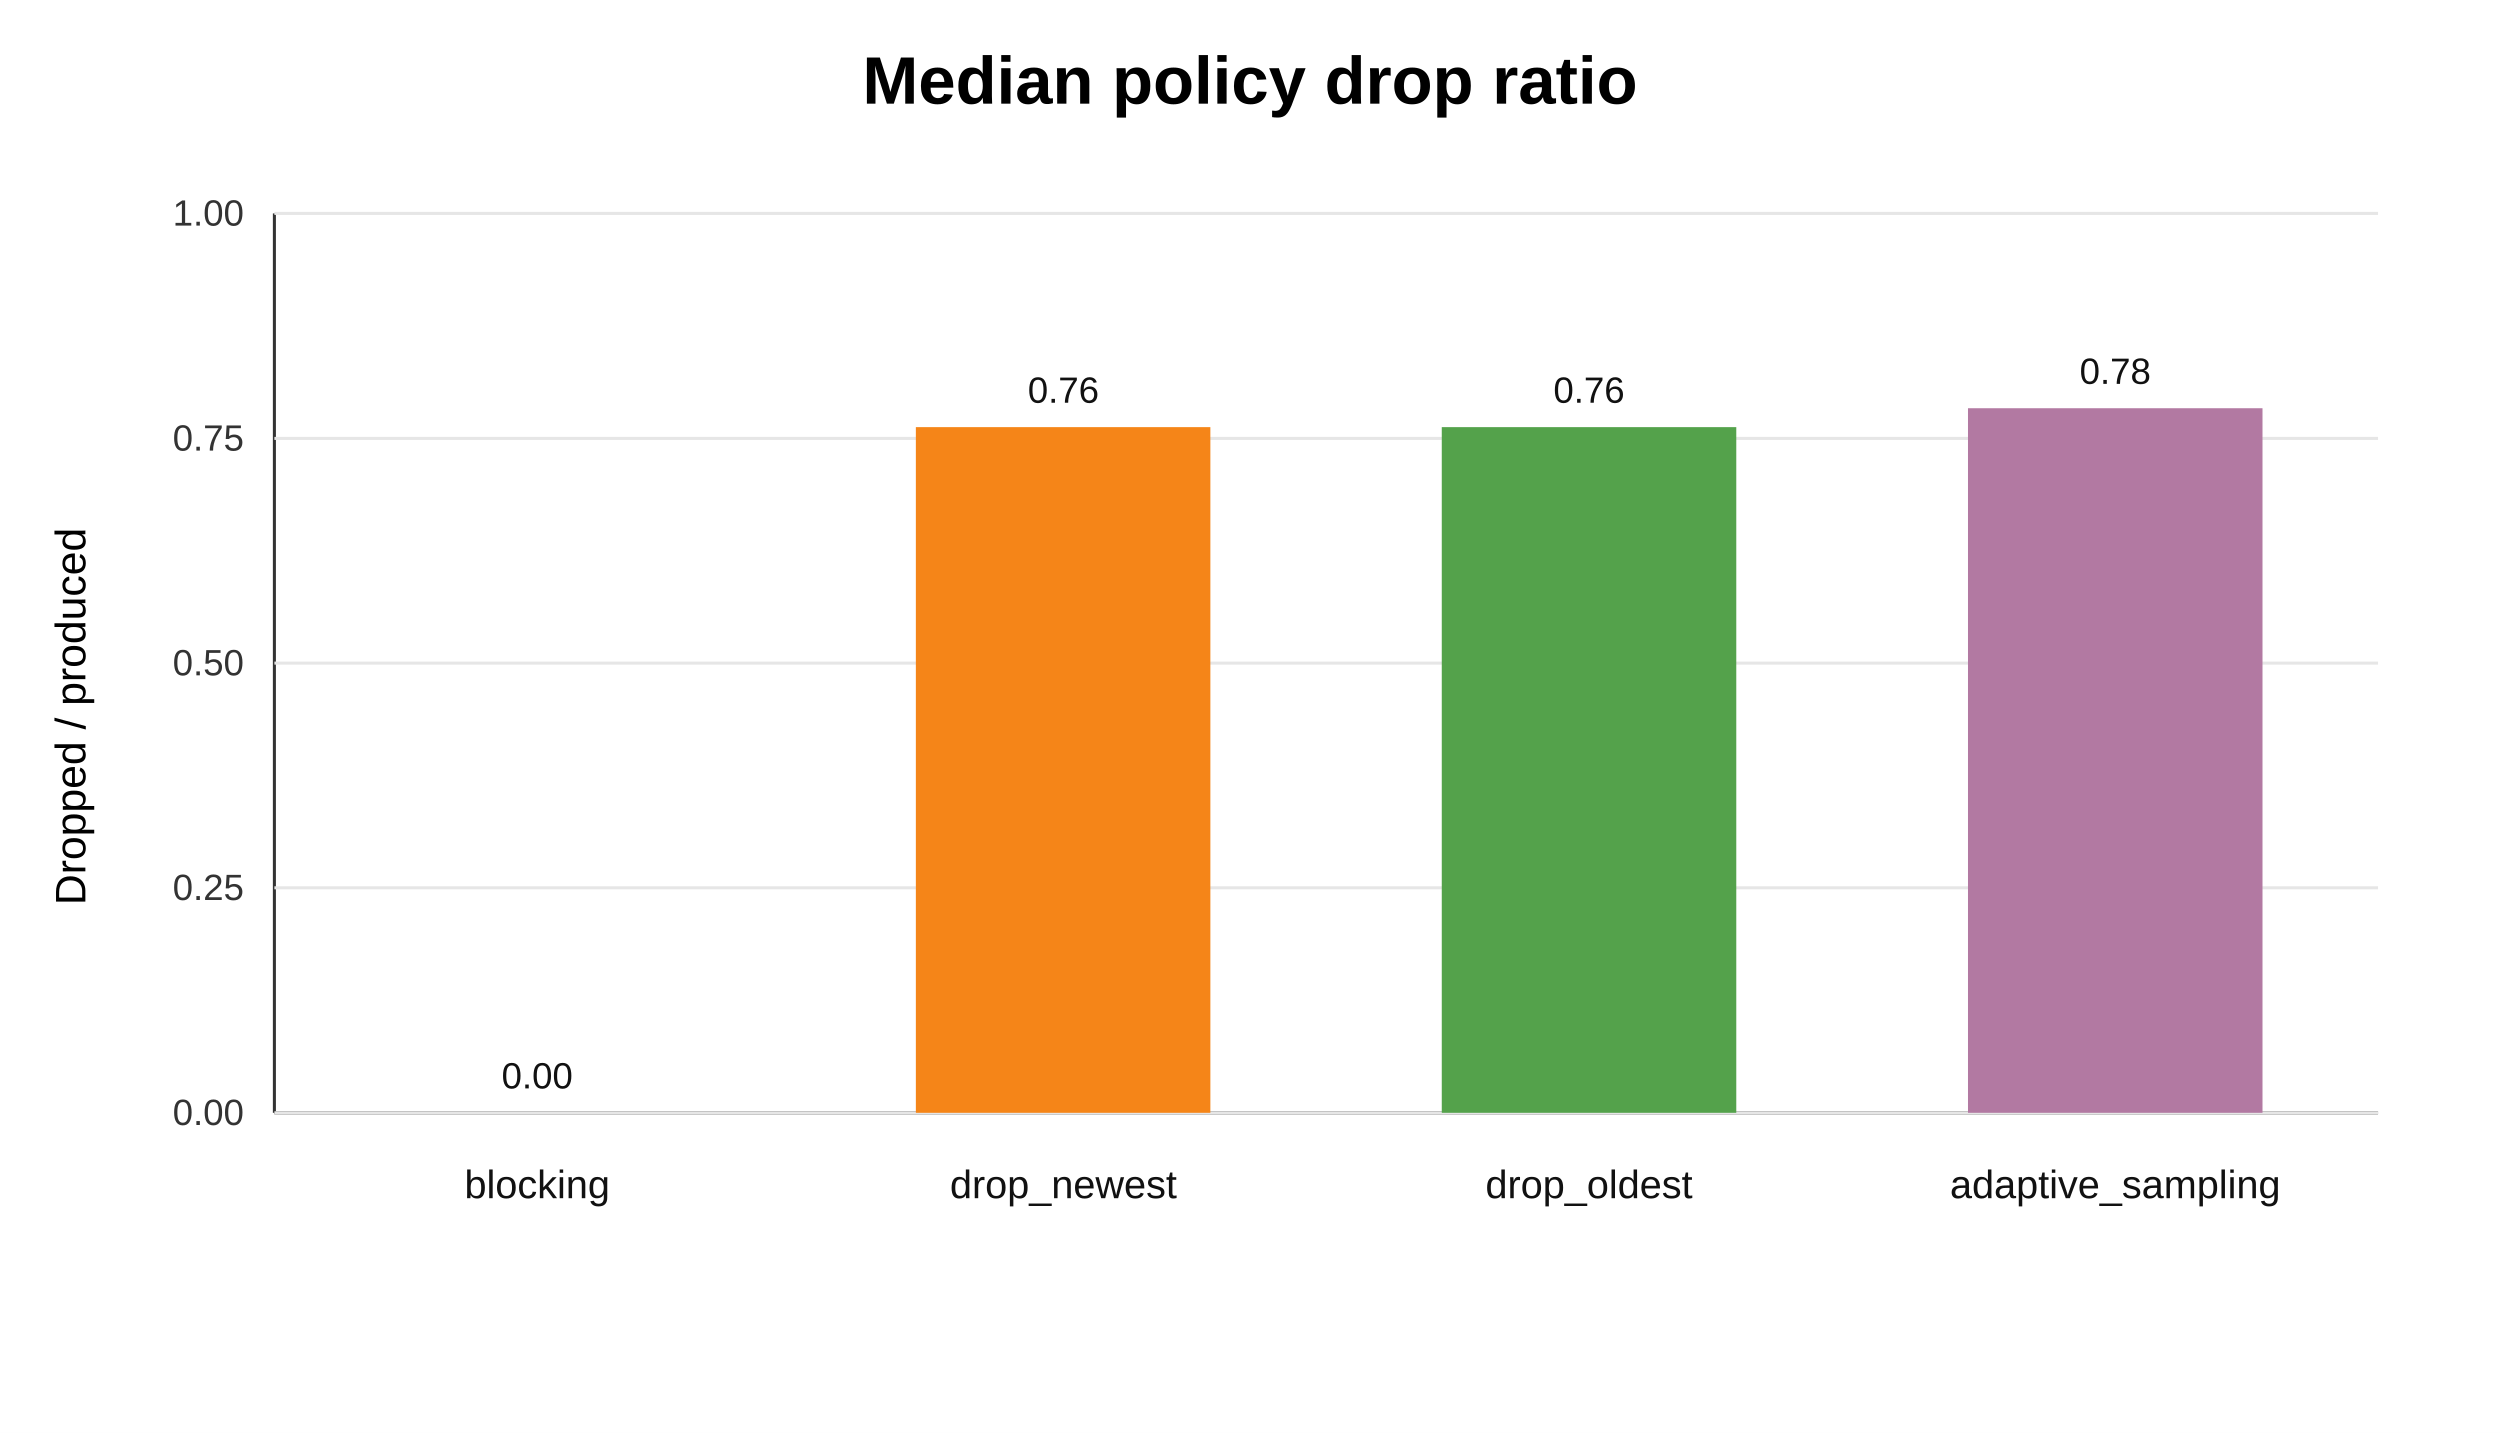
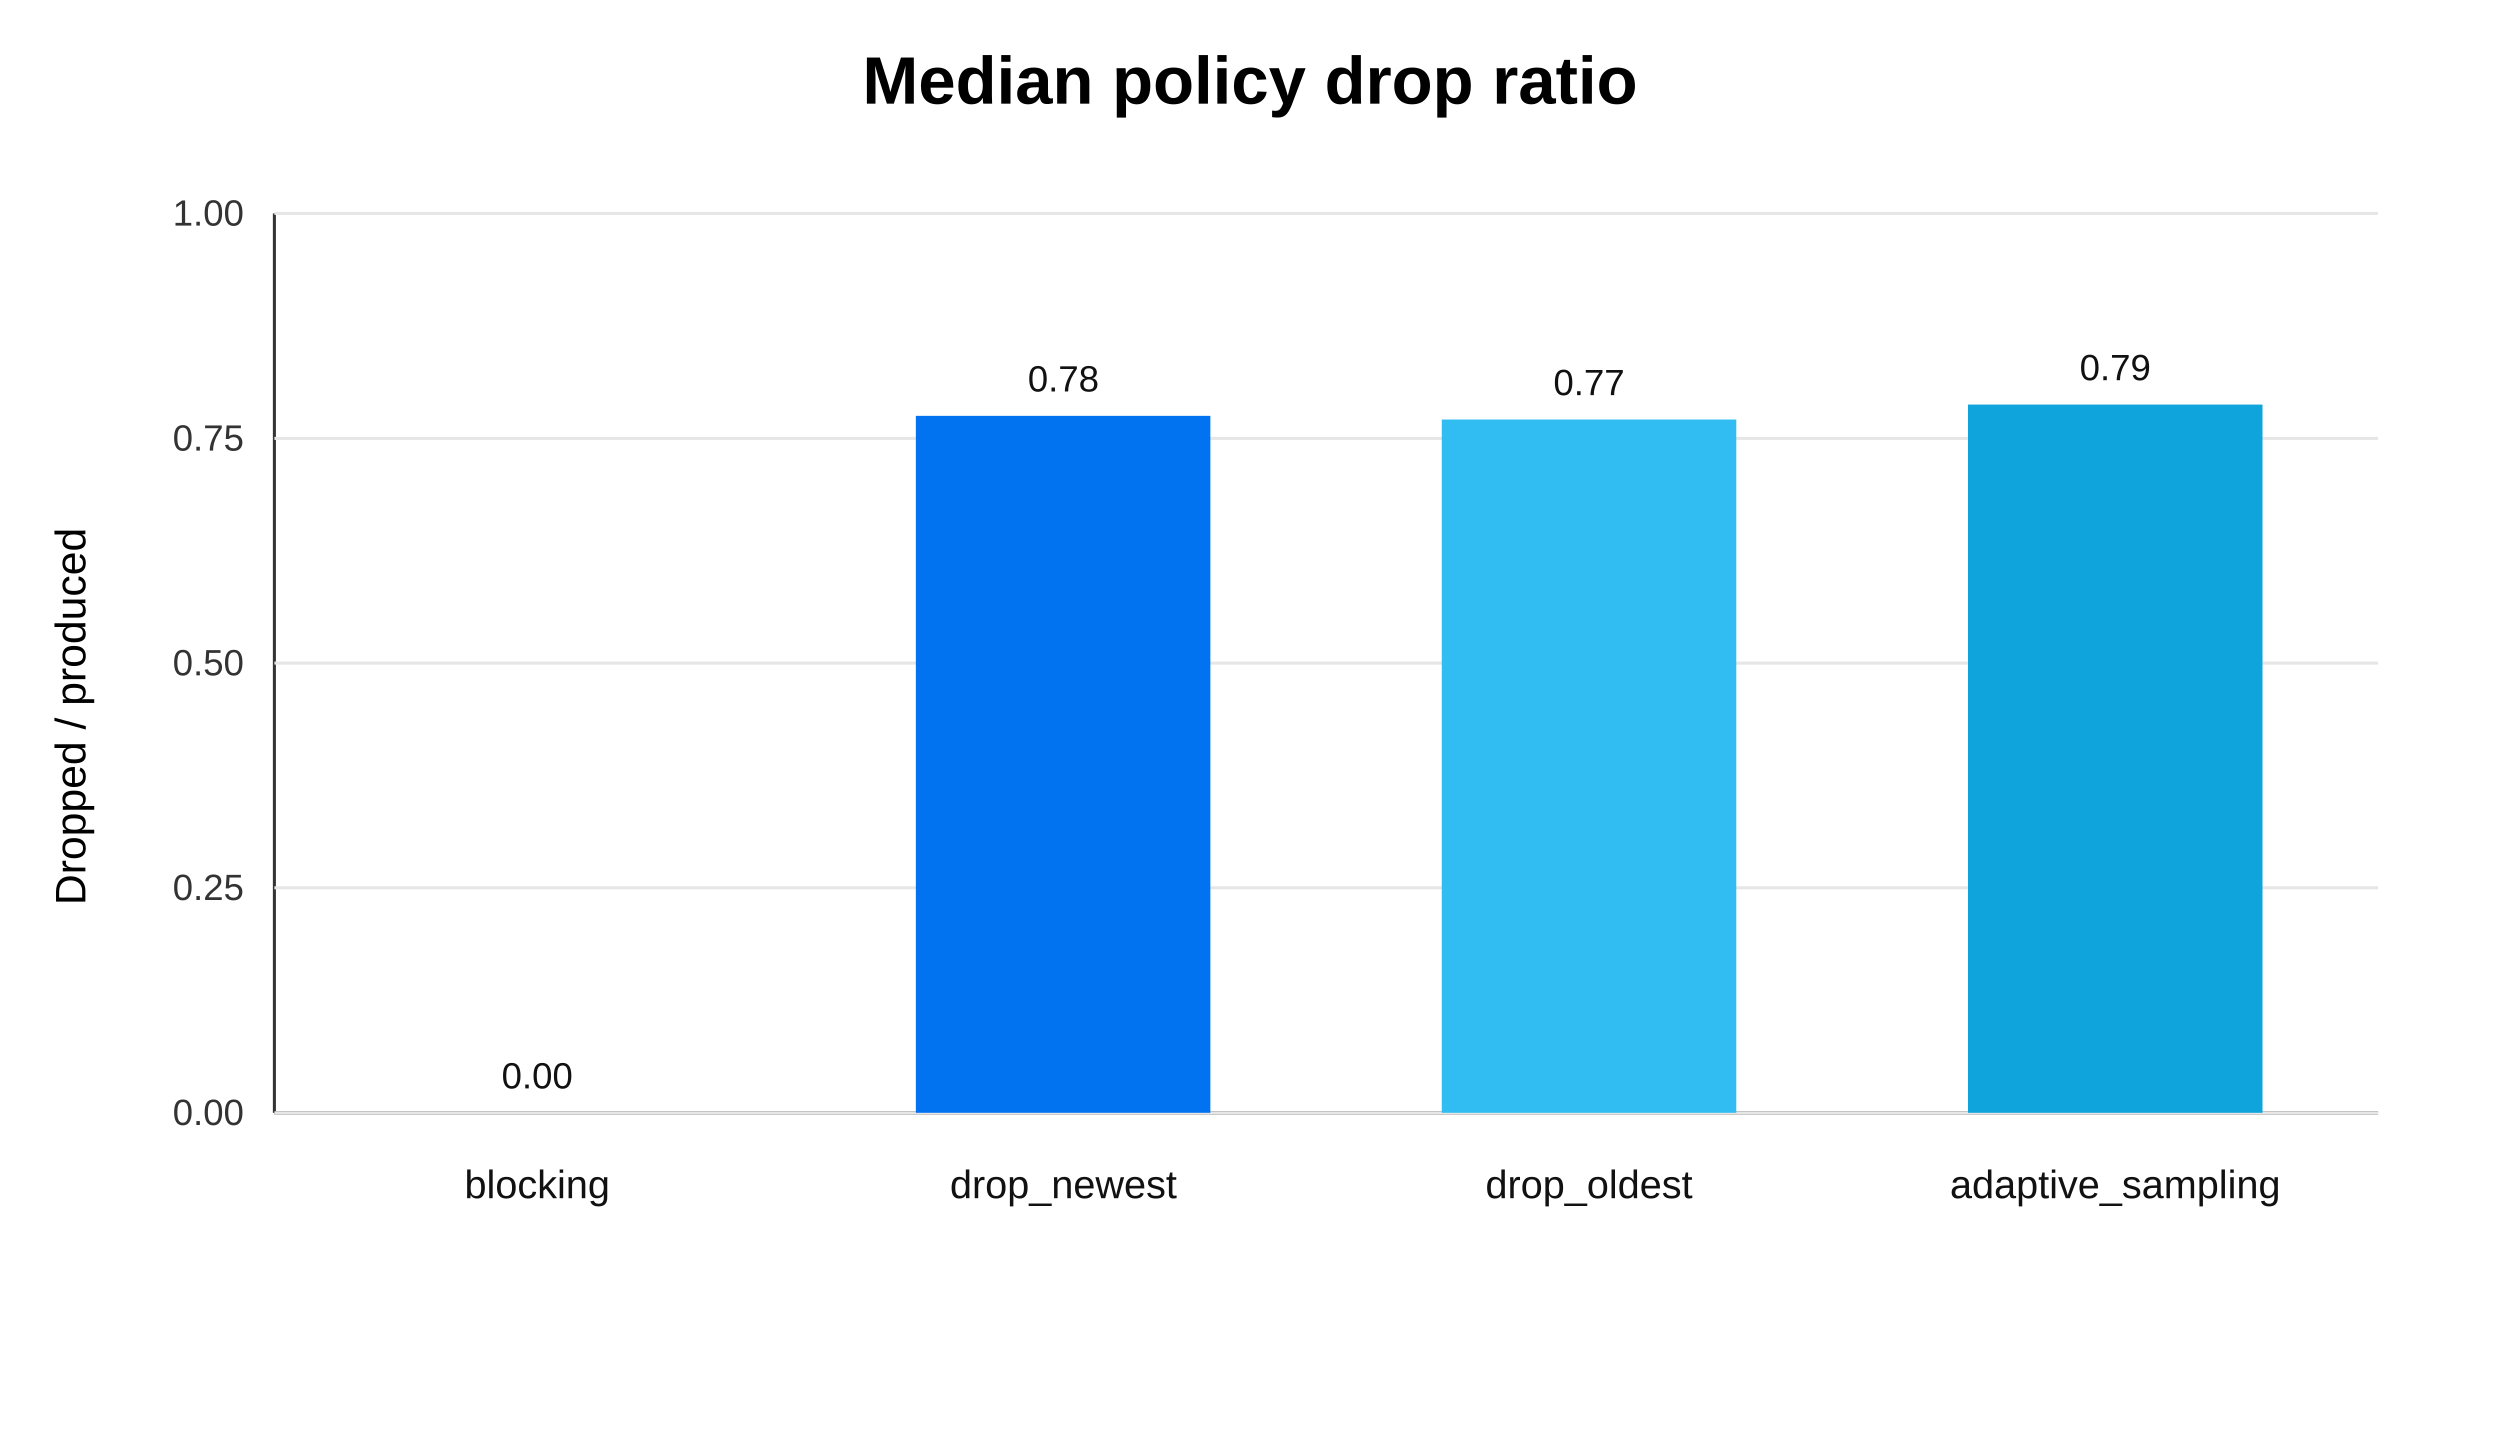
<svg xmlns="http://www.w3.org/2000/svg" width="820" height="470" viewBox="0 0 820 470">
  <rect width="100%" height="100%" fill="#ffffff" />
  <text x="410.0" y="34" text-anchor="middle" font-family="Arial" font-size="22" font-weight="700">Median policy drop ratio</text>
  <text x="28" y="235.0" transform="rotate(-90 28 235.0)" text-anchor="middle" font-family="Arial" font-size="14">Dropped / produced</text>
  <line x1="90" y1="365" x2="780" y2="365" stroke="#333" stroke-width="1" />
  <line x1="90" y1="70" x2="90" y2="365" stroke="#333" stroke-width="1" />
  <line x1="90" y1="365.0" x2="780" y2="365.0" stroke="#e6e6e6" stroke-width="1" />
  <text x="80" y="369.0" text-anchor="end" font-family="Arial" font-size="12" fill="#333">0.00</text>
  <line x1="90" y1="291.2" x2="780" y2="291.2" stroke="#e6e6e6" stroke-width="1" />
  <text x="80" y="295.2" text-anchor="end" font-family="Arial" font-size="12" fill="#333">0.25</text>
  <line x1="90" y1="217.5" x2="780" y2="217.5" stroke="#e6e6e6" stroke-width="1" />
  <text x="80" y="221.5" text-anchor="end" font-family="Arial" font-size="12" fill="#333">0.50</text>
  <line x1="90" y1="143.8" x2="780" y2="143.8" stroke="#e6e6e6" stroke-width="1" />
  <text x="80" y="147.8" text-anchor="end" font-family="Arial" font-size="12" fill="#333">0.75</text>
  <line x1="90" y1="70.0" x2="780" y2="70.0" stroke="#e6e6e6" stroke-width="1" />
  <text x="80" y="74.0" text-anchor="end" font-family="Arial" font-size="12" fill="#333">1.00</text>
-   <rect x="127.9" y="365.0" width="96.6" height="0.0" fill="#4C78A8" />
+   <rect x="127.9" y="365.0" width="96.6" height="0.0" fill="#0389EA" />
  <text x="176.2" y="357.0" text-anchor="middle" font-family="Arial" font-size="12" fill="#111">0.00</text>
  <text x="176.2" y="393.0" text-anchor="middle" font-family="Arial" font-size="13" fill="#111">blocking</text>
-   <rect x="300.4" y="140.1" width="96.6" height="224.9" fill="#F58518" />
-   <text x="348.8" y="132.1" text-anchor="middle" font-family="Arial" font-size="12" fill="#111">0.76</text>
+   <rect x="300.4" y="136.4" width="96.6" height="228.6" fill="#0173F1" />
+   <text x="348.8" y="128.4" text-anchor="middle" font-family="Arial" font-size="12" fill="#111">0.78</text>
  <text x="348.8" y="393.0" text-anchor="middle" font-family="Arial" font-size="13" fill="#111">drop_newest</text>
-   <rect x="472.9" y="140.1" width="96.6" height="224.9" fill="#54A24B" />
-   <text x="521.2" y="132.1" text-anchor="middle" font-family="Arial" font-size="12" fill="#111">0.76</text>
+   <rect x="472.9" y="137.6" width="96.6" height="227.4" fill="#31BDF1" />
+   <text x="521.2" y="129.6" text-anchor="middle" font-family="Arial" font-size="12" fill="#111">0.77</text>
  <text x="521.2" y="393.0" text-anchor="middle" font-family="Arial" font-size="13" fill="#111">drop_oldest</text>
-   <rect x="645.5" y="133.9" width="96.6" height="231.1" fill="#B279A2" />
-   <text x="693.8" y="125.9" text-anchor="middle" font-family="Arial" font-size="12" fill="#111">0.78</text>
+   <rect x="645.5" y="132.7" width="96.6" height="232.3" fill="#0FA4DB" />
+   <text x="693.8" y="124.7" text-anchor="middle" font-family="Arial" font-size="12" fill="#111">0.79</text>
  <text x="693.8" y="393.0" text-anchor="middle" font-family="Arial" font-size="13" fill="#111">adaptive_sampling</text>
</svg>
